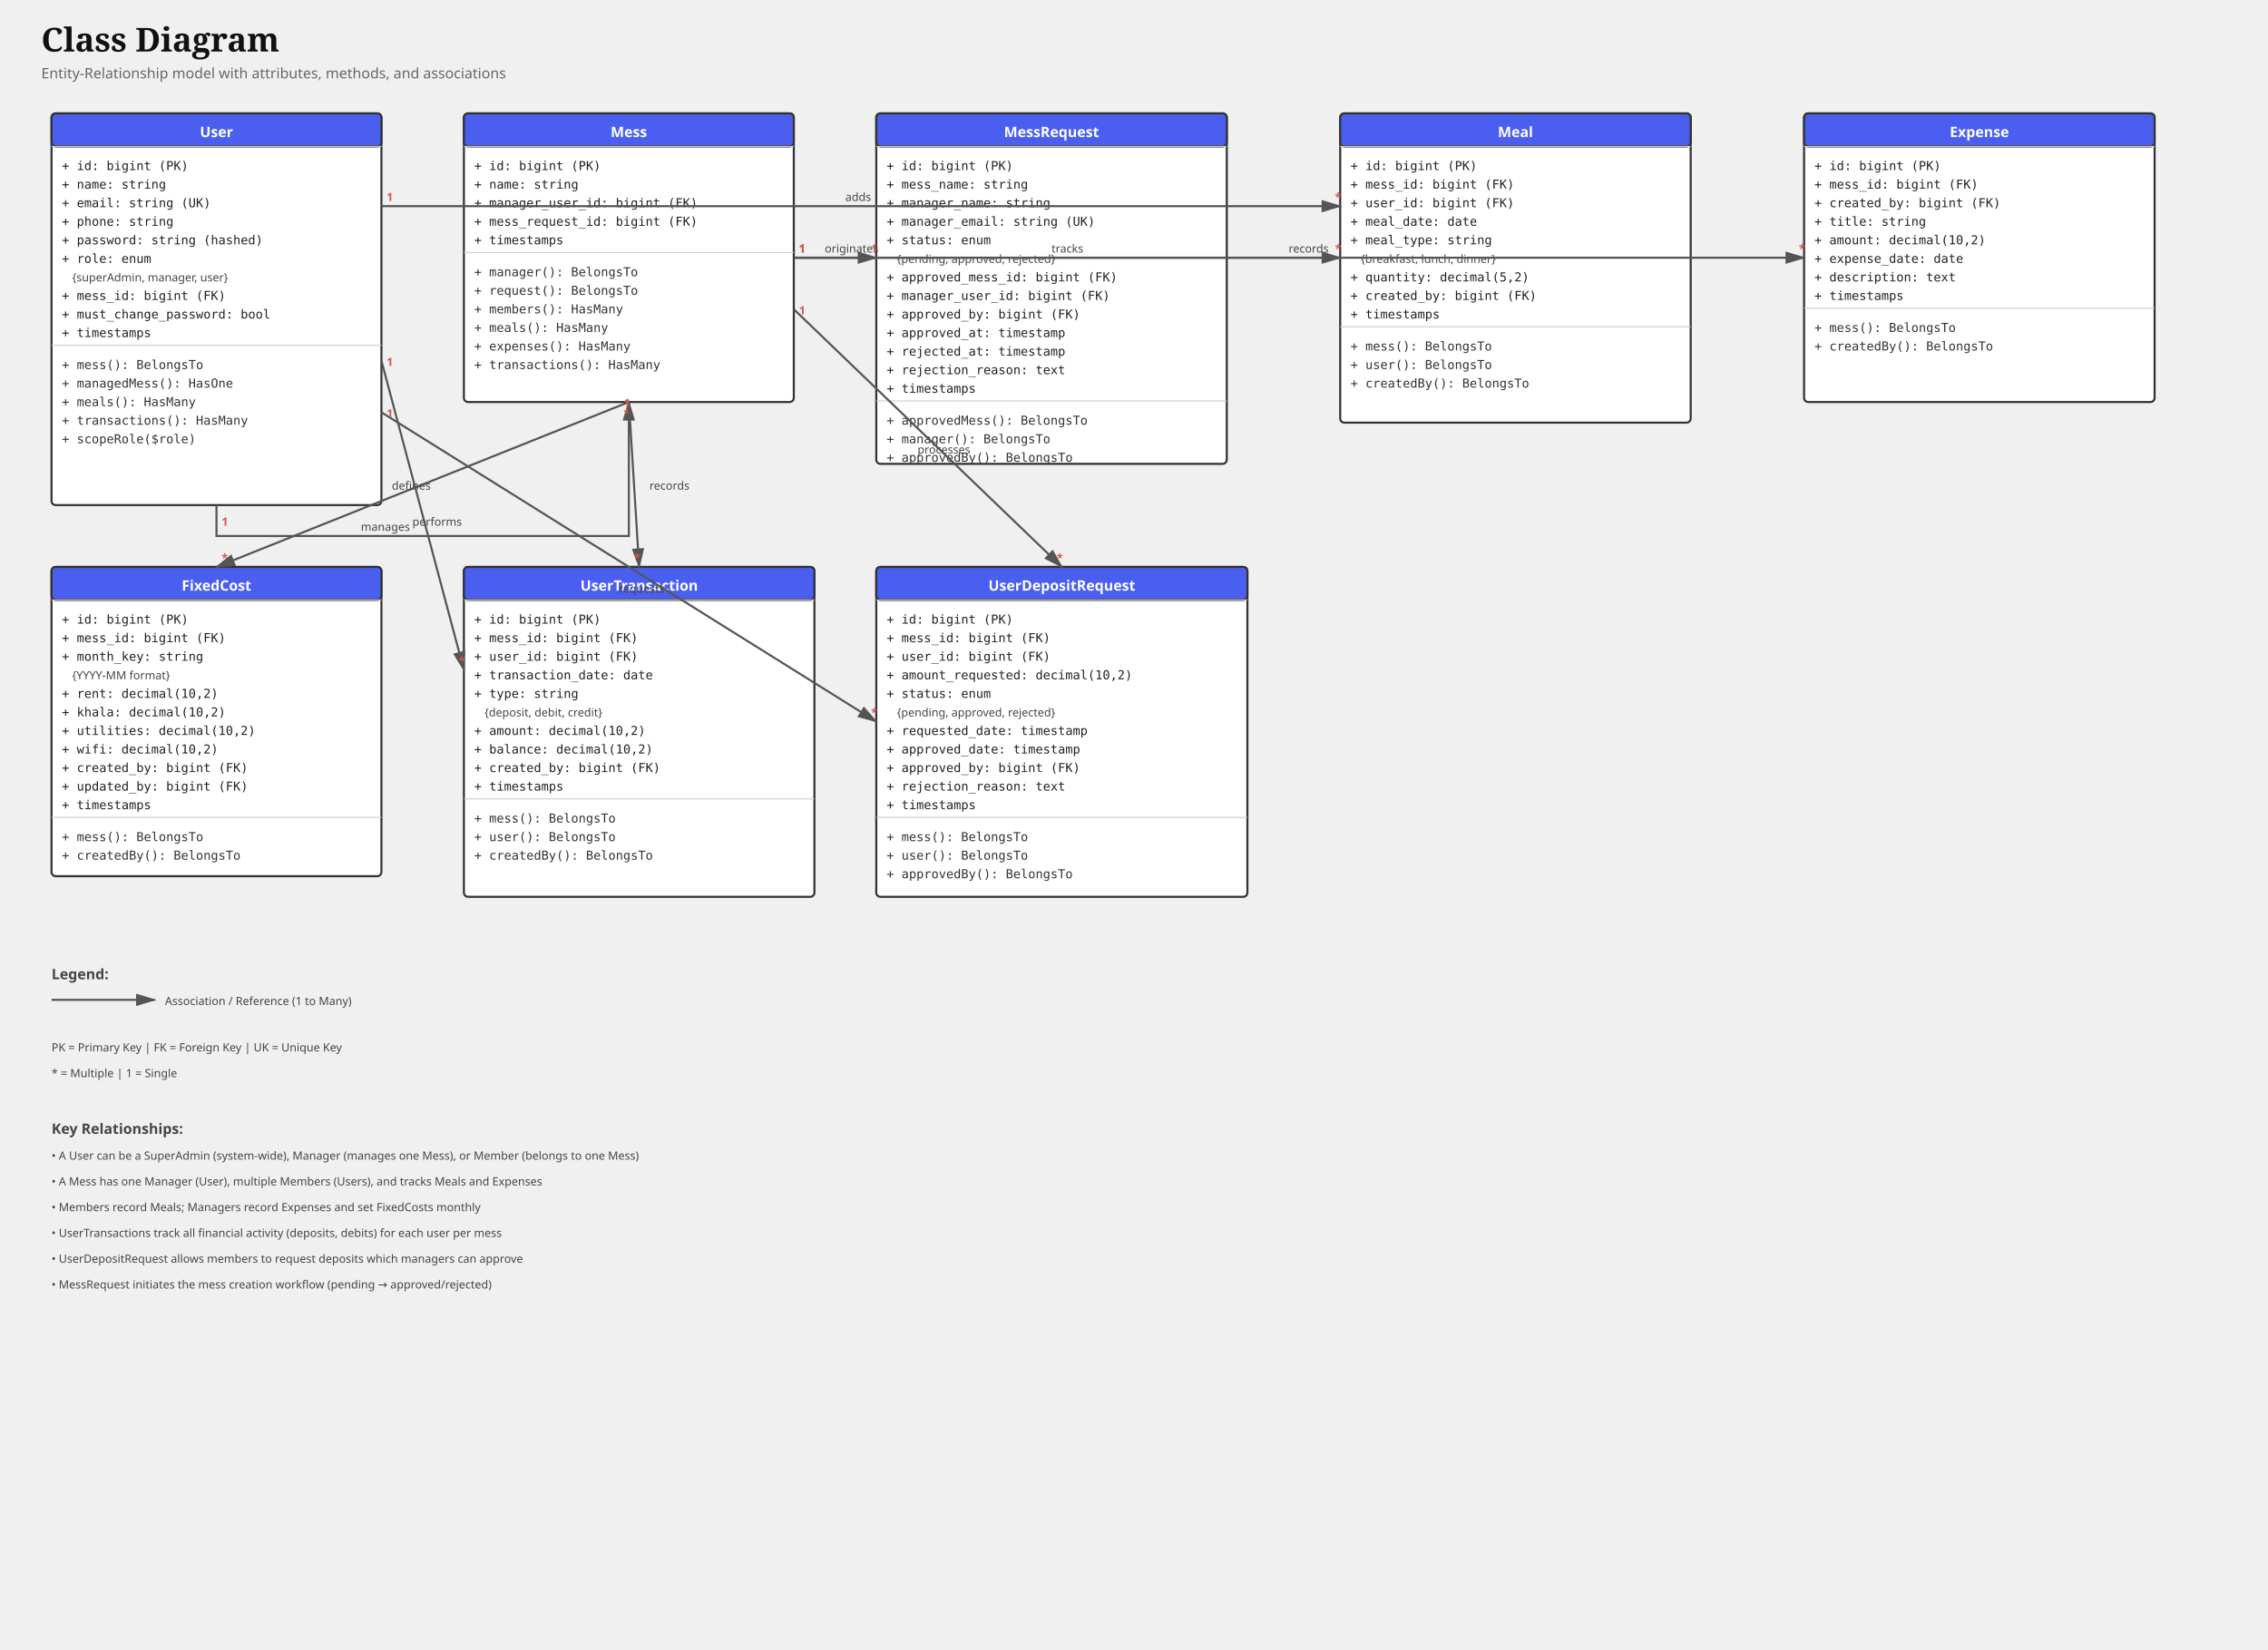
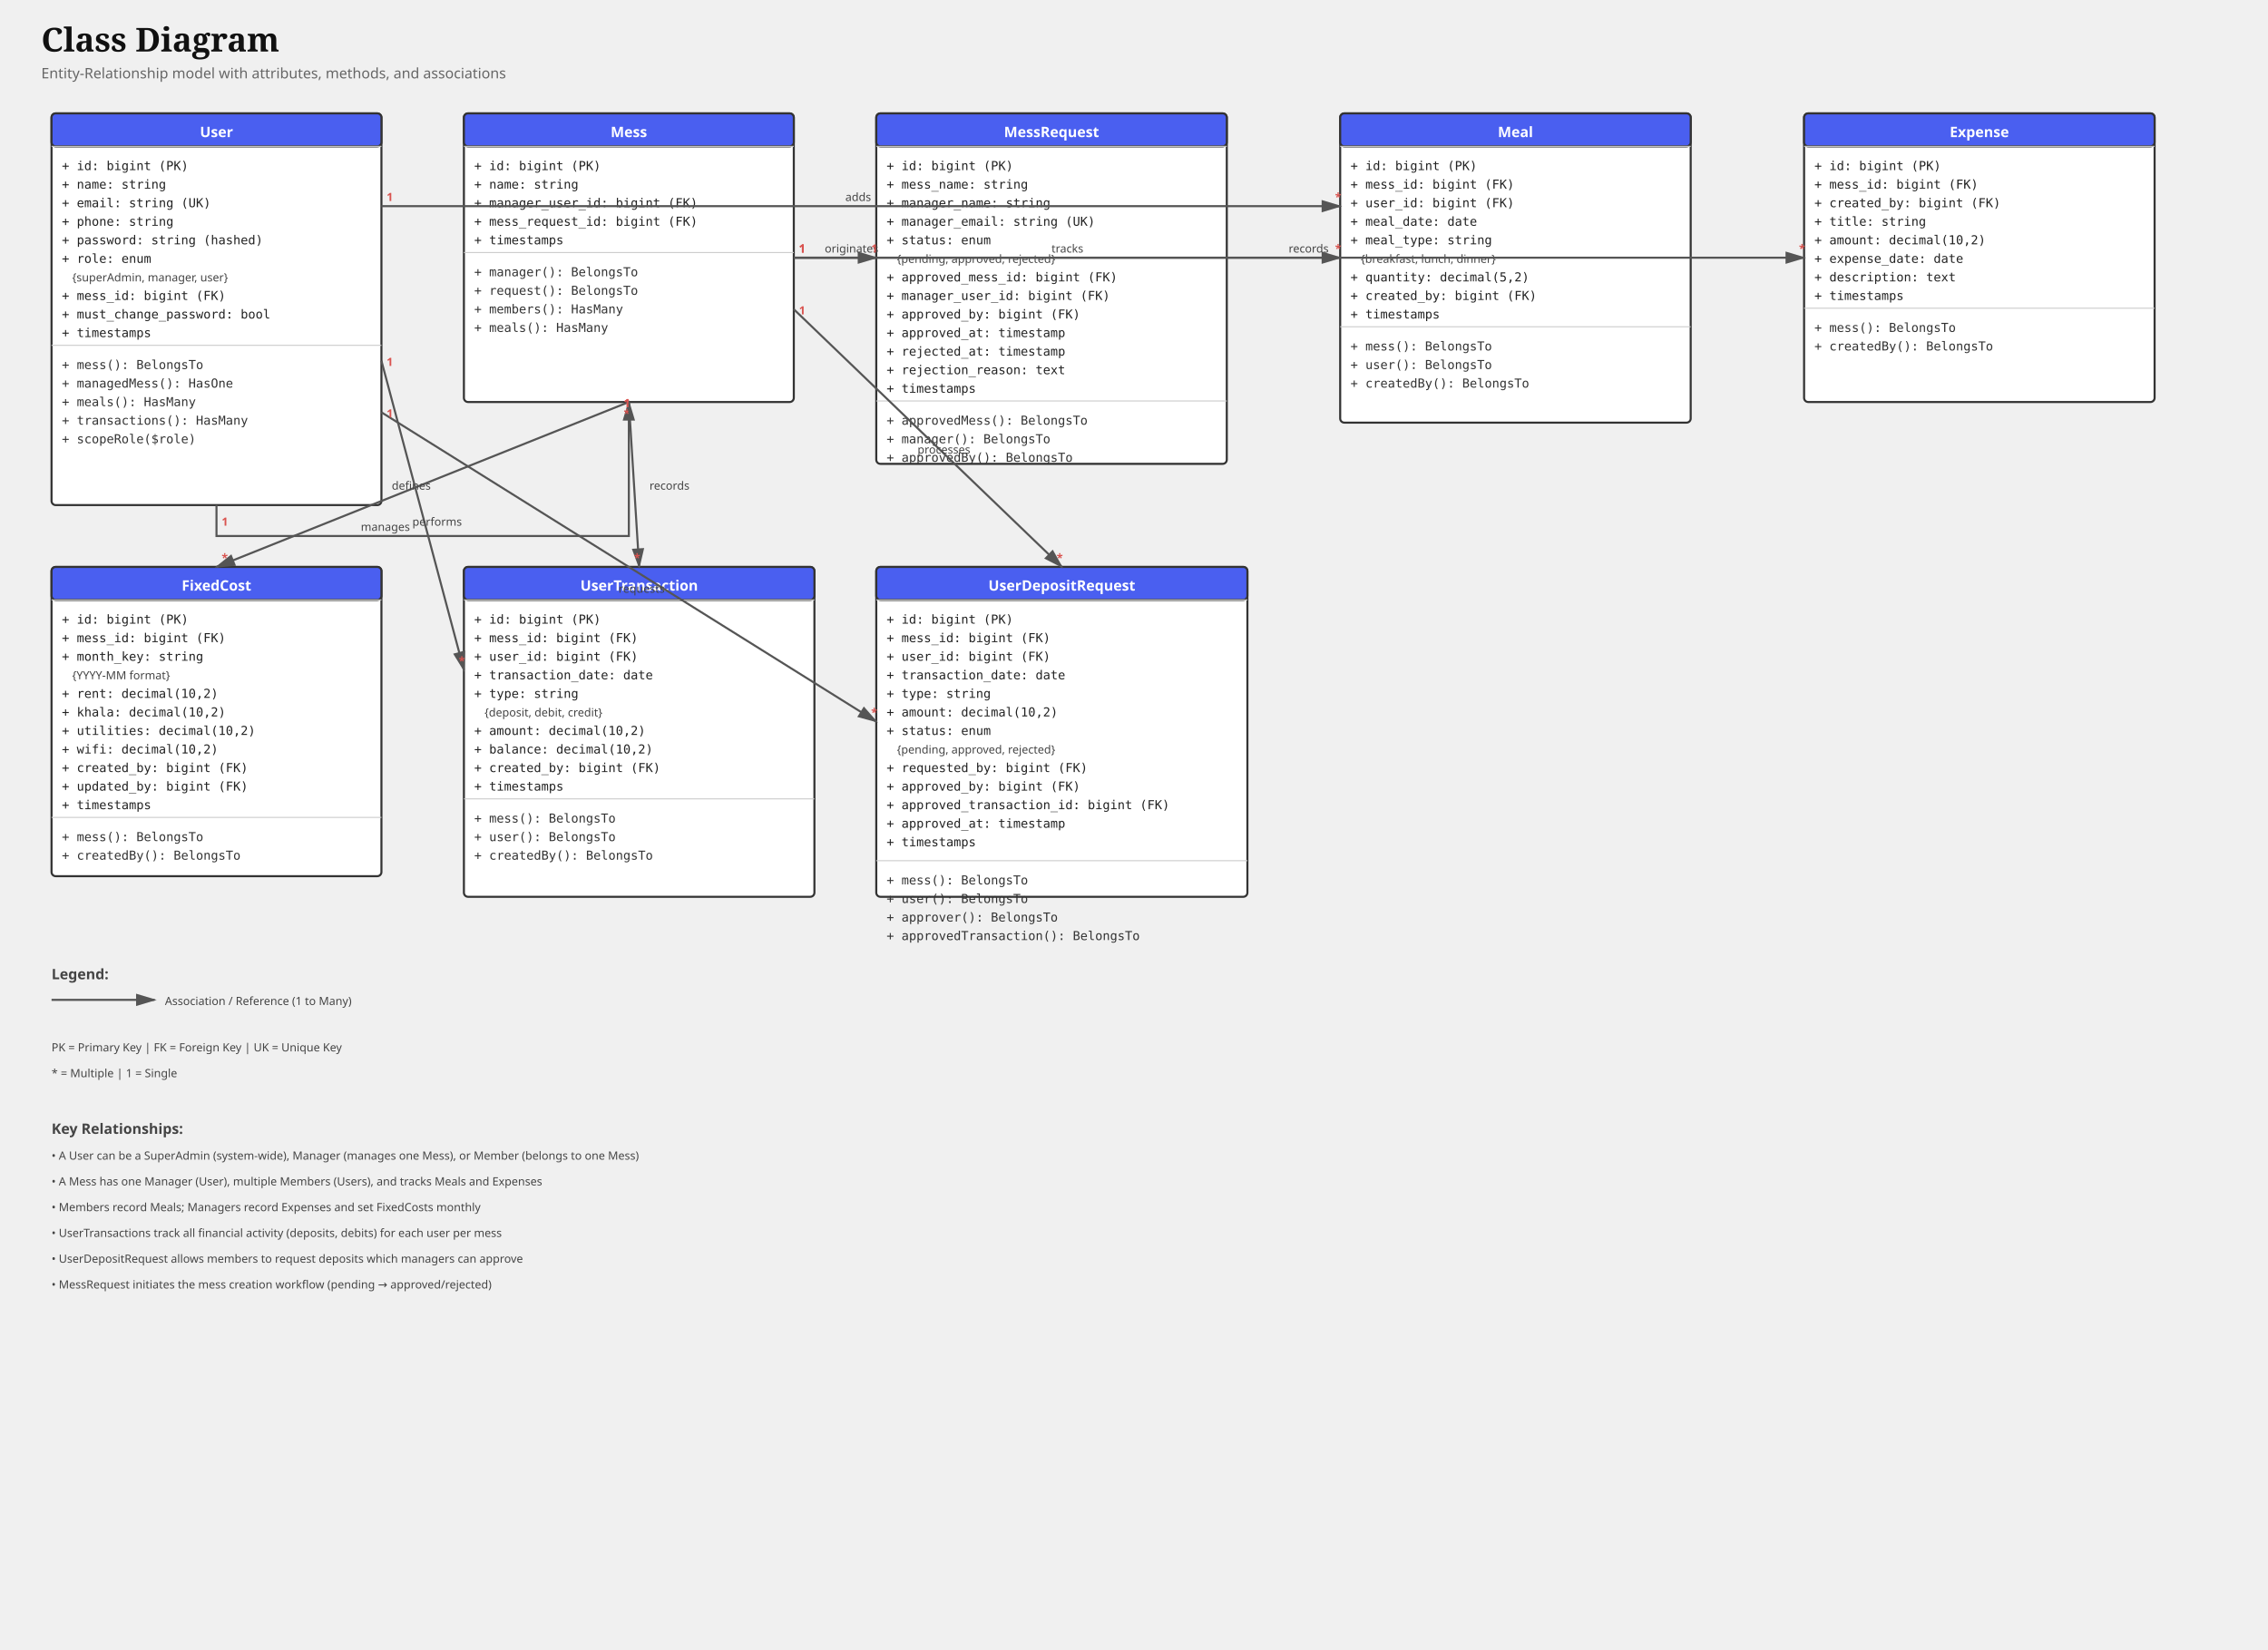
<svg xmlns="http://www.w3.org/2000/svg" width="2200" height="1600" viewBox="0 0 2200 1600">
  <style>
    .title { font: 700 32px Georgia, serif; fill: #111 }
    .subtitle { font: 14px sans-serif; fill: #666 }
    .classBox { fill: #ffffff; stroke: #333; stroke-width: 2 }
    .classHeader { fill: #4a5ff0; stroke: #333; stroke-width: 2 }
    .classHeaderText { font: 700 14px sans-serif; fill: #ffffff }
    .section { fill: #f9f9f9; stroke: #ccc; stroke-width: 1 }
    .attribute { font: 12px monospace; fill: #222 }
    .method { font: 12px monospace; fill: #333 }
    .divider { stroke: #ccc; stroke-width: 1 }
    .relationship { stroke: #555; stroke-width: 2; fill: none }
    .inheritLine { stroke: #555; stroke-width: 2; fill: none; stroke-dasharray: 8 4 }
    .arrow { fill: #555 }
    .label { font: 11px sans-serif; fill: #444 }
    .cardinalityLabel { font: 700 11px sans-serif; fill: #d9534f }
  </style>
  <defs>
    <marker id="arrowhead" markerWidth="10" markerHeight="10" refX="9" refY="3" orient="auto">
      <polygon points="0 0, 10 3, 0 6" class="arrow" />
    </marker>
    <marker id="diamondInherit" markerWidth="10" markerHeight="10" refX="9" refY="3" orient="auto">
      <polygon points="0 0, 10 3, 0 6" fill="white" stroke="#555" stroke-width="1.5" />
    </marker>
  </defs>
  <text class="title" x="40" y="50">Class Diagram</text>
  <text class="subtitle" x="40" y="76">Entity-Relationship model with attributes, methods, and associations</text>
  <rect class="classBox" x="50" y="110" width="320" height="380" rx="4" />
  <rect class="classHeader" x="50" y="110" width="320" height="32" rx="4" />
  <text class="classHeaderText" x="210" y="133" text-anchor="middle">User</text>
  <line class="divider" x1="50" y1="142" x2="370" y2="142" />
  <text class="attribute" x="60" y="165">+ id: bigint (PK)</text>
  <text class="attribute" x="60" y="183">+ name: string</text>
  <text class="attribute" x="60" y="201">+ email: string (UK)</text>
  <text class="attribute" x="60" y="219">+ phone: string</text>
  <text class="attribute" x="60" y="237">+ password: string (hashed)</text>
  <text class="attribute" x="60" y="255">+ role: enum</text>
  <text class="label" x="70" y="273">{superAdmin, manager, user}</text>
  <text class="attribute" x="60" y="291">+ mess_id: bigint (FK)</text>
  <text class="attribute" x="60" y="309">+ must_change_password: bool</text>
  <text class="attribute" x="60" y="327">+ timestamps</text>
  <line class="divider" x1="50" y1="335" x2="370" y2="335" />
  <text class="method" x="60" y="358">+ mess(): BelongsTo</text>
  <text class="method" x="60" y="376">+ managedMess(): HasOne</text>
  <text class="method" x="60" y="394">+ meals(): HasMany</text>
  <text class="method" x="60" y="412">+ transactions(): HasMany</text>
  <text class="method" x="60" y="430">+ scopeRole($role)</text>
  <rect class="classBox" x="450" y="110" width="320" height="280" rx="4" />
  <rect class="classHeader" x="450" y="110" width="320" height="32" rx="4" />
  <text class="classHeaderText" x="610" y="133" text-anchor="middle">Mess</text>
  <line class="divider" x1="450" y1="142" x2="770" y2="142" />
  <text class="attribute" x="460" y="165">+ id: bigint (PK)</text>
  <text class="attribute" x="460" y="183">+ name: string</text>
  <text class="attribute" x="460" y="201">+ manager_user_id: bigint (FK)</text>
  <text class="attribute" x="460" y="219">+ mess_request_id: bigint (FK)</text>
  <text class="attribute" x="460" y="237">+ timestamps</text>
  <line class="divider" x1="450" y1="245" x2="770" y2="245" />
  <text class="method" x="460" y="268">+ manager(): BelongsTo</text>
  <text class="method" x="460" y="286">+ request(): BelongsTo</text>
  <text class="method" x="460" y="304">+ members(): HasMany</text>
  <text class="method" x="460" y="322">+ meals(): HasMany</text>
-   <text class="method" x="460" y="340">+ expenses(): HasMany</text>
-   <text class="method" x="460" y="358">+ transactions(): HasMany</text>
  <rect class="classBox" x="850" y="110" width="340" height="340" rx="4" />
  <rect class="classHeader" x="850" y="110" width="340" height="32" rx="4" />
  <text class="classHeaderText" x="1020" y="133" text-anchor="middle">MessRequest</text>
  <line class="divider" x1="850" y1="142" x2="1190" y2="142" />
  <text class="attribute" x="860" y="165">+ id: bigint (PK)</text>
  <text class="attribute" x="860" y="183">+ mess_name: string</text>
  <text class="attribute" x="860" y="201">+ manager_name: string</text>
  <text class="attribute" x="860" y="219">+ manager_email: string (UK)</text>
  <text class="attribute" x="860" y="237">+ status: enum</text>
  <text class="label" x="870" y="255">{pending, approved, rejected}</text>
  <text class="attribute" x="860" y="273">+ approved_mess_id: bigint (FK)</text>
  <text class="attribute" x="860" y="291">+ manager_user_id: bigint (FK)</text>
  <text class="attribute" x="860" y="309">+ approved_by: bigint (FK)</text>
  <text class="attribute" x="860" y="327">+ approved_at: timestamp</text>
  <text class="attribute" x="860" y="345">+ rejected_at: timestamp</text>
  <text class="attribute" x="860" y="363">+ rejection_reason: text</text>
  <text class="attribute" x="860" y="381">+ timestamps</text>
  <line class="divider" x1="850" y1="389" x2="1190" y2="389" />
  <text class="method" x="860" y="412">+ approvedMess(): BelongsTo</text>
  <text class="method" x="860" y="430">+ manager(): BelongsTo</text>
  <text class="method" x="860" y="448">+ approvedBy(): BelongsTo</text>
  <rect class="classBox" x="1300" y="110" width="340" height="300" rx="4" />
  <rect class="classHeader" x="1300" y="110" width="340" height="32" rx="4" />
  <text class="classHeaderText" x="1470" y="133" text-anchor="middle">Meal</text>
  <line class="divider" x1="1300" y1="142" x2="1640" y2="142" />
  <text class="attribute" x="1310" y="165">+ id: bigint (PK)</text>
  <text class="attribute" x="1310" y="183">+ mess_id: bigint (FK)</text>
  <text class="attribute" x="1310" y="201">+ user_id: bigint (FK)</text>
  <text class="attribute" x="1310" y="219">+ meal_date: date</text>
  <text class="attribute" x="1310" y="237">+ meal_type: string</text>
  <text class="label" x="1320" y="255">{breakfast, lunch, dinner}</text>
  <text class="attribute" x="1310" y="273">+ quantity: decimal(5,2)</text>
  <text class="attribute" x="1310" y="291">+ created_by: bigint (FK)</text>
  <text class="attribute" x="1310" y="309">+ timestamps</text>
  <line class="divider" x1="1300" y1="317" x2="1640" y2="317" />
  <text class="method" x="1310" y="340">+ mess(): BelongsTo</text>
  <text class="method" x="1310" y="358">+ user(): BelongsTo</text>
  <text class="method" x="1310" y="376">+ createdBy(): BelongsTo</text>
  <rect class="classBox" x="1750" y="110" width="340" height="280" rx="4" />
  <rect class="classHeader" x="1750" y="110" width="340" height="32" rx="4" />
  <text class="classHeaderText" x="1920" y="133" text-anchor="middle">Expense</text>
  <line class="divider" x1="1750" y1="142" x2="2090" y2="142" />
  <text class="attribute" x="1760" y="165">+ id: bigint (PK)</text>
  <text class="attribute" x="1760" y="183">+ mess_id: bigint (FK)</text>
  <text class="attribute" x="1760" y="201">+ created_by: bigint (FK)</text>
  <text class="attribute" x="1760" y="219">+ title: string</text>
  <text class="attribute" x="1760" y="237">+ amount: decimal(10,2)</text>
  <text class="attribute" x="1760" y="255">+ expense_date: date</text>
  <text class="attribute" x="1760" y="273">+ description: text</text>
  <text class="attribute" x="1760" y="291">+ timestamps</text>
  <line class="divider" x1="1750" y1="299" x2="2090" y2="299" />
  <text class="method" x="1760" y="322">+ mess(): BelongsTo</text>
  <text class="method" x="1760" y="340">+ createdBy(): BelongsTo</text>
  <rect class="classBox" x="50" y="550" width="320" height="300" rx="4" />
  <rect class="classHeader" x="50" y="550" width="320" height="32" rx="4" />
  <text class="classHeaderText" x="210" y="573" text-anchor="middle">FixedCost</text>
  <line class="divider" x1="50" y1="582" x2="370" y2="582" />
  <text class="attribute" x="60" y="605">+ id: bigint (PK)</text>
  <text class="attribute" x="60" y="623">+ mess_id: bigint (FK)</text>
  <text class="attribute" x="60" y="641">+ month_key: string</text>
  <text class="label" x="70" y="659">{YYYY-MM format}</text>
  <text class="attribute" x="60" y="677">+ rent: decimal(10,2)</text>
  <text class="attribute" x="60" y="695">+ khala: decimal(10,2)</text>
  <text class="attribute" x="60" y="713">+ utilities: decimal(10,2)</text>
  <text class="attribute" x="60" y="731">+ wifi: decimal(10,2)</text>
  <text class="attribute" x="60" y="749">+ created_by: bigint (FK)</text>
  <text class="attribute" x="60" y="767">+ updated_by: bigint (FK)</text>
  <text class="attribute" x="60" y="785">+ timestamps</text>
  <line class="divider" x1="50" y1="793" x2="370" y2="793" />
  <text class="method" x="60" y="816">+ mess(): BelongsTo</text>
  <text class="method" x="60" y="834">+ createdBy(): BelongsTo</text>
  <rect class="classBox" x="450" y="550" width="340" height="320" rx="4" />
  <rect class="classHeader" x="450" y="550" width="340" height="32" rx="4" />
  <text class="classHeaderText" x="620" y="573" text-anchor="middle">UserTransaction</text>
  <line class="divider" x1="450" y1="582" x2="790" y2="582" />
  <text class="attribute" x="460" y="605">+ id: bigint (PK)</text>
  <text class="attribute" x="460" y="623">+ mess_id: bigint (FK)</text>
  <text class="attribute" x="460" y="641">+ user_id: bigint (FK)</text>
  <text class="attribute" x="460" y="659">+ transaction_date: date</text>
  <text class="attribute" x="460" y="677">+ type: string</text>
  <text class="label" x="470" y="695">{deposit, debit, credit}</text>
  <text class="attribute" x="460" y="713">+ amount: decimal(10,2)</text>
  <text class="attribute" x="460" y="731">+ balance: decimal(10,2)</text>
  <text class="attribute" x="460" y="749">+ created_by: bigint (FK)</text>
  <text class="attribute" x="460" y="767">+ timestamps</text>
  <line class="divider" x1="450" y1="775" x2="790" y2="775" />
  <text class="method" x="460" y="798">+ mess(): BelongsTo</text>
  <text class="method" x="460" y="816">+ user(): BelongsTo</text>
  <text class="method" x="460" y="834">+ createdBy(): BelongsTo</text>
  <rect class="classBox" x="850" y="550" width="360" height="320" rx="4" />
  <rect class="classHeader" x="850" y="550" width="360" height="32" rx="4" />
  <text class="classHeaderText" x="1030" y="573" text-anchor="middle">UserDepositRequest</text>
  <line class="divider" x1="850" y1="582" x2="1210" y2="582" />
  <text class="attribute" x="860" y="605">+ id: bigint (PK)</text>
  <text class="attribute" x="860" y="623">+ mess_id: bigint (FK)</text>
  <text class="attribute" x="860" y="641">+ user_id: bigint (FK)</text>
-   <text class="attribute" x="860" y="659">+ amount_requested: decimal(10,2)</text>
-   <text class="attribute" x="860" y="677">+ status: enum</text>
-   <text class="label" x="870" y="695">{pending, approved, rejected}</text>
-   <text class="attribute" x="860" y="713">+ requested_date: timestamp</text>
-   <text class="attribute" x="860" y="731">+ approved_date: timestamp</text>
-   <text class="attribute" x="860" y="749">+ approved_by: bigint (FK)</text>
-   <text class="attribute" x="860" y="767">+ rejection_reason: text</text>
-   <text class="attribute" x="860" y="785">+ timestamps</text>
-   <line class="divider" x1="850" y1="793" x2="1210" y2="793" />
-   <text class="method" x="860" y="816">+ mess(): BelongsTo</text>
-   <text class="method" x="860" y="834">+ user(): BelongsTo</text>
-   <text class="method" x="860" y="852">+ approvedBy(): BelongsTo</text>
+   <text class="attribute" x="860" y="659">+ transaction_date: date</text>
+   <text class="attribute" x="860" y="677">+ type: string</text>
+   <text class="attribute" x="860" y="695">+ amount: decimal(10,2)</text>
+   <text class="attribute" x="860" y="713">+ status: enum</text>
+   <text class="label" x="870" y="731">{pending, approved, rejected}</text>
+   <text class="attribute" x="860" y="749">+ requested_by: bigint (FK)</text>
+   <text class="attribute" x="860" y="767">+ approved_by: bigint (FK)</text>
+   <text class="attribute" x="860" y="785">+ approved_transaction_id: bigint (FK)</text>
+   <text class="attribute" x="860" y="803">+ approved_at: timestamp</text>
+   <text class="attribute" x="860" y="821">+ timestamps</text>
+   <line class="divider" x1="850" y1="835" x2="1210" y2="835" />
+   <text class="method" x="860" y="858">+ mess(): BelongsTo</text>
+   <text class="method" x="860" y="876">+ user(): BelongsTo</text>
+   <text class="method" x="860" y="894">+ approver(): BelongsTo</text>
+   <text class="method" x="860" y="912">+ approvedTransaction(): BelongsTo</text>
  <path class="relationship" d="M 210 490 L 210 520 L 610 520 L 610 390" marker-end="url(#arrowhead)" />
  <text class="label" x="350" y="515">manages</text>
  <text class="cardinalityLabel" x="215" y="510">1</text>
  <text class="cardinalityLabel" x="605" y="405">*</text>
  <path class="relationship" d="M 770 250 L 850 250" marker-end="url(#arrowhead)" />
  <text class="label" x="800" y="245">originates</text>
  <text class="cardinalityLabel" x="775" y="245">1</text>
  <text class="cardinalityLabel" x="845" y="245">1</text>
  <path class="relationship" d="M 770 250 L 1300 250" marker-end="url(#arrowhead)" />
  <text class="label" x="1020" y="245">tracks</text>
  <text class="cardinalityLabel" x="775" y="245">1</text>
  <text class="cardinalityLabel" x="1295" y="245">*</text>
  <path class="relationship" d="M 770 250 L 1750 250" marker-end="url(#arrowhead)" />
  <text class="label" x="1250" y="245">records</text>
  <text class="cardinalityLabel" x="775" y="245">1</text>
  <text class="cardinalityLabel" x="1745" y="245">*</text>
  <path class="relationship" d="M 610 390 L 210 550" marker-end="url(#arrowhead)" />
  <text class="label" x="380" y="475">defines</text>
  <text class="cardinalityLabel" x="605" y="395">1</text>
  <text class="cardinalityLabel" x="215" y="545">*</text>
  <path class="relationship" d="M 610 390 L 620 550" marker-end="url(#arrowhead)" />
  <text class="label" x="630" y="475">records</text>
  <text class="cardinalityLabel" x="605" y="395">1</text>
  <text class="cardinalityLabel" x="615" y="545">*</text>
  <path class="relationship" d="M 370 200 L 1300 200" marker-end="url(#arrowhead)" />
  <text class="label" x="820" y="195">adds</text>
  <text class="cardinalityLabel" x="375" y="195">1</text>
  <text class="cardinalityLabel" x="1295" y="195">*</text>
  <path class="relationship" d="M 370 350 L 450 650" marker-end="url(#arrowhead)" />
  <text class="label" x="400" y="510">performs</text>
  <text class="cardinalityLabel" x="375" y="355">1</text>
  <text class="cardinalityLabel" x="445" y="645">*</text>
  <path class="relationship" d="M 370 400 L 850 700" marker-end="url(#arrowhead)" />
  <text class="label" x="600" y="575">requests</text>
  <text class="cardinalityLabel" x="375" y="405">1</text>
  <text class="cardinalityLabel" x="845" y="695">*</text>
  <path class="relationship" d="M 770 300 L 1030 550" marker-end="url(#arrowhead)" />
  <text class="label" x="890" y="440">processes</text>
  <text class="cardinalityLabel" x="775" y="305">1</text>
  <text class="cardinalityLabel" x="1025" y="545">*</text>
  <text class="label" x="50" y="950" style="font: 14px sans-serif; font-weight: 700;">Legend:</text>
  <line x1="50" y1="970" x2="150" y2="970" class="relationship" marker-end="url(#arrowhead)" />
  <text class="label" x="160" y="975">Association / Reference (1 to Many)</text>
  <text class="label" x="50" y="1020">PK = Primary Key | FK = Foreign Key | UK = Unique Key</text>
  <text class="label" x="50" y="1045">* = Multiple | 1 = Single</text>
  <text class="label" x="50" y="1100" style="font: 14px sans-serif; font-weight: 700;">Key Relationships:</text>
  <text class="label" x="50" y="1125">• A User can be a SuperAdmin (system-wide), Manager (manages one Mess), or Member (belongs to one Mess)</text>
  <text class="label" x="50" y="1150">• A Mess has one Manager (User), multiple Members (Users), and tracks Meals and Expenses</text>
  <text class="label" x="50" y="1175">• Members record Meals; Managers record Expenses and set FixedCosts monthly</text>
  <text class="label" x="50" y="1200">• UserTransactions track all financial activity (deposits, debits) for each user per mess</text>
  <text class="label" x="50" y="1225">• UserDepositRequest allows members to request deposits which managers can approve</text>
  <text class="label" x="50" y="1250">• MessRequest initiates the mess creation workflow (pending → approved/rejected)</text>
</svg>
